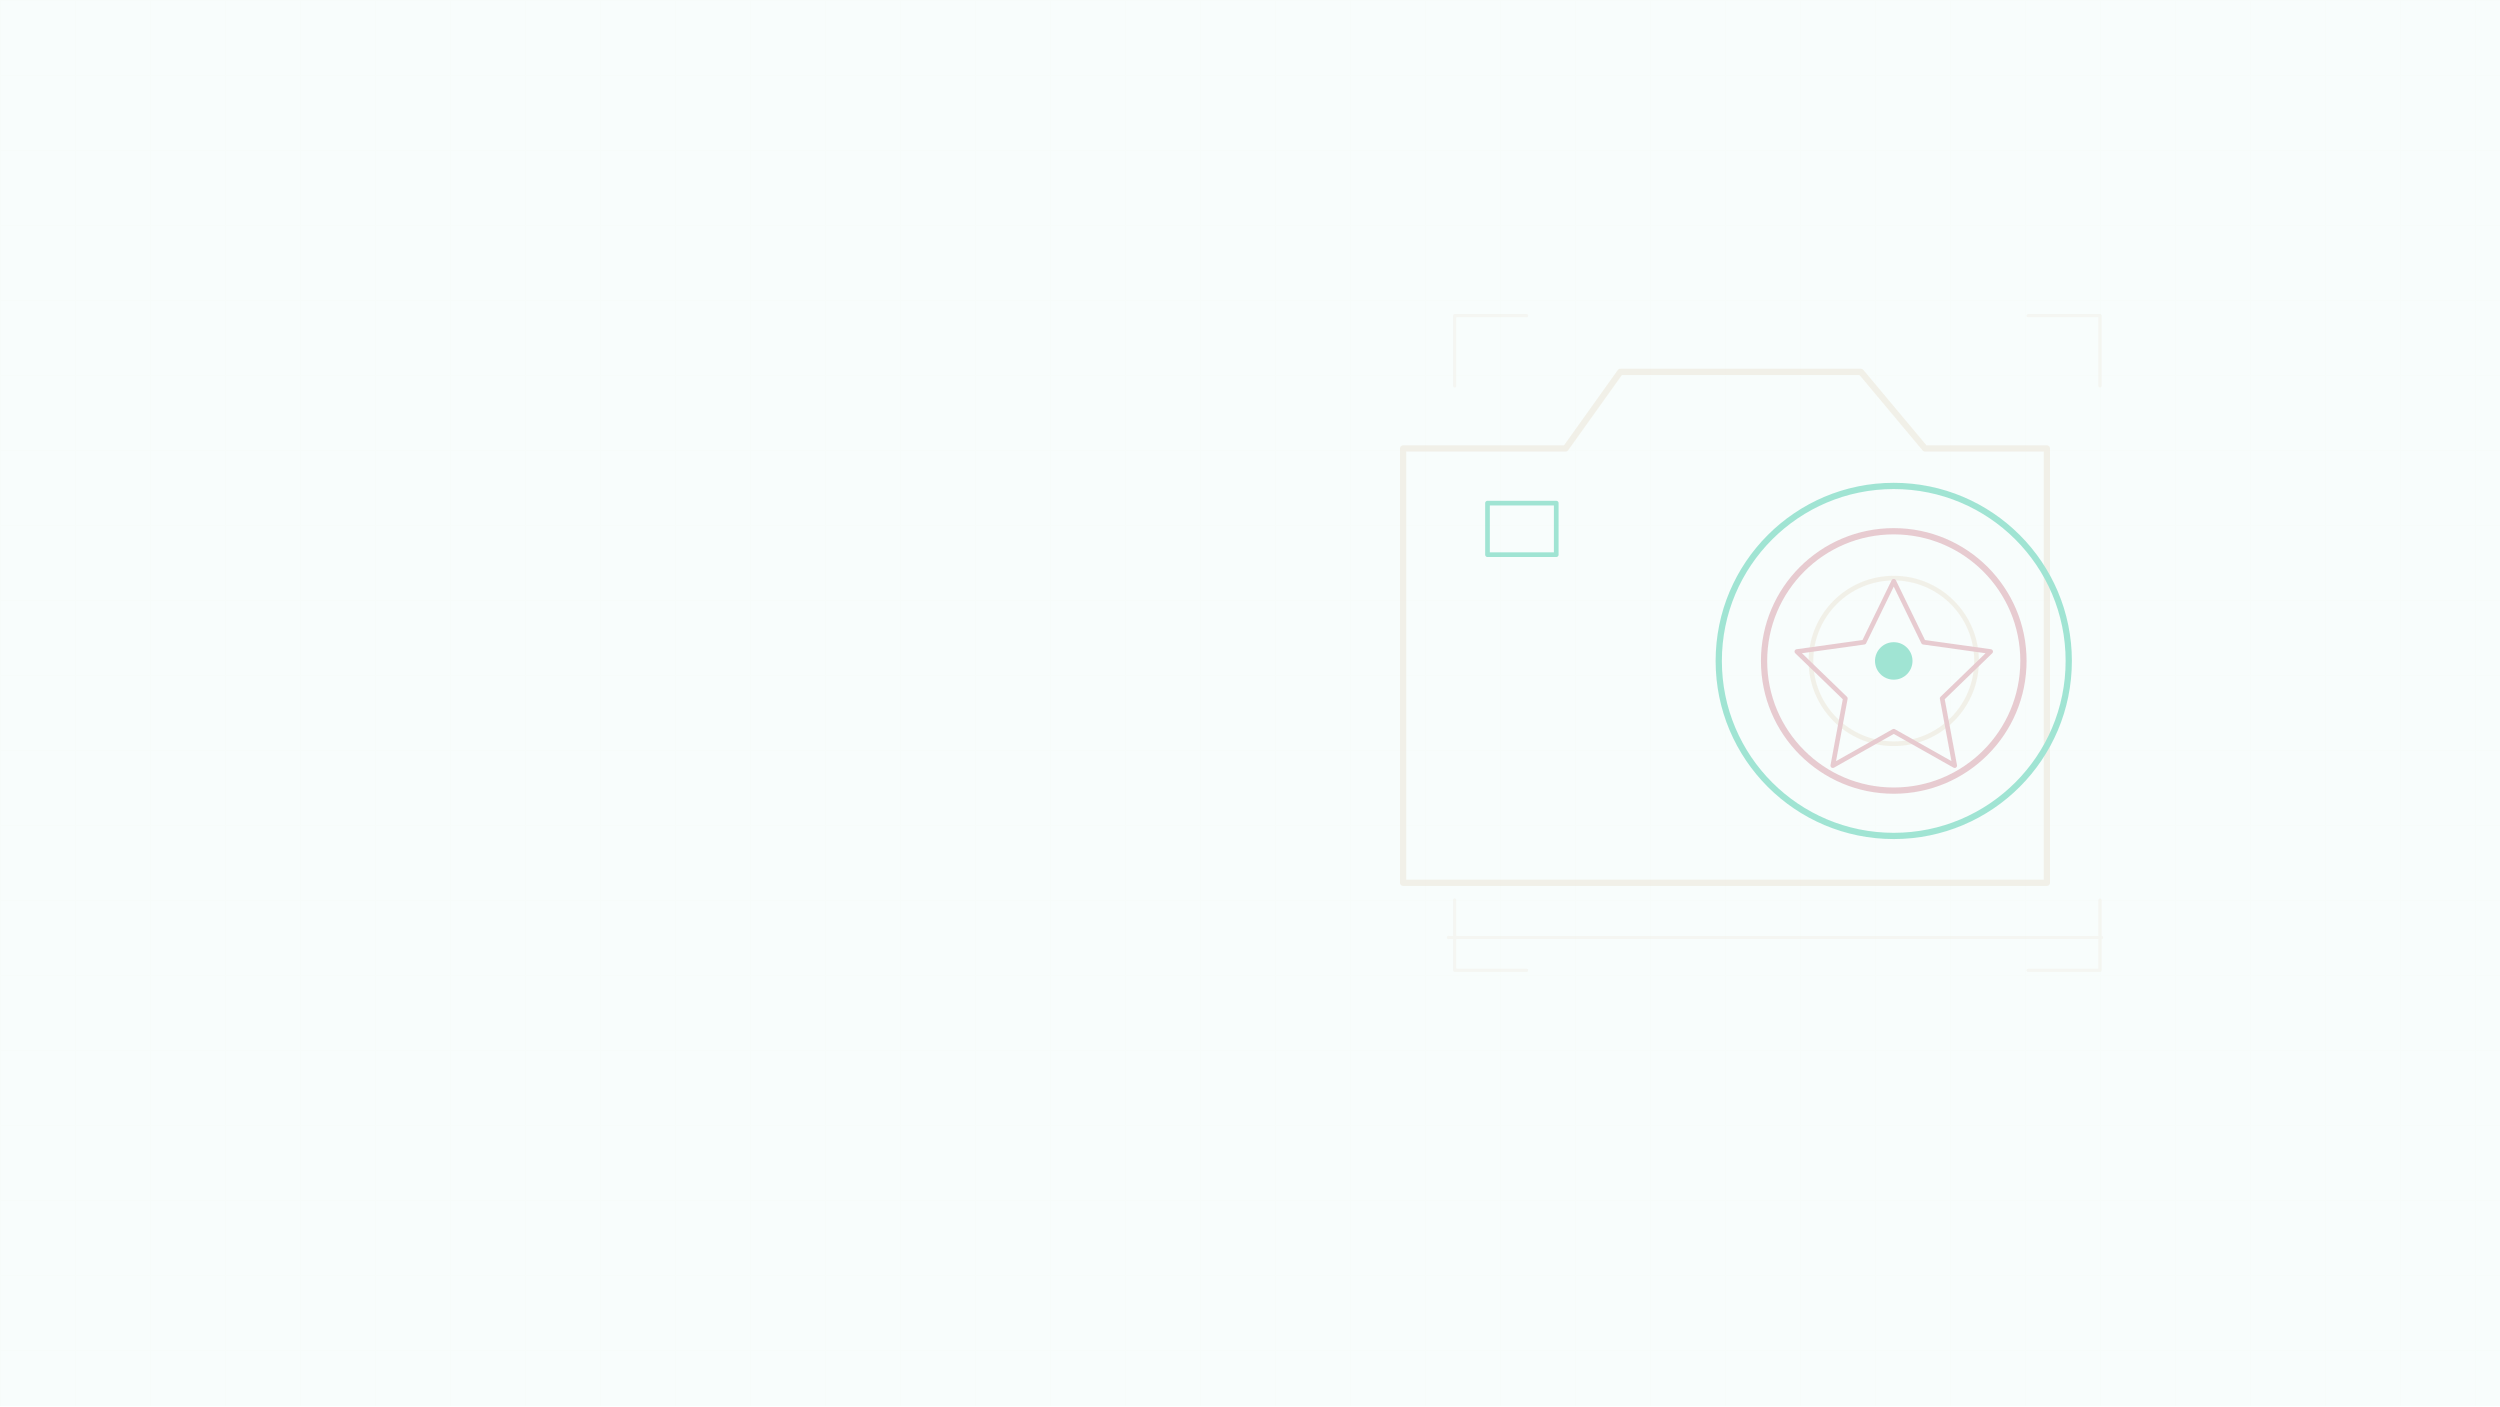
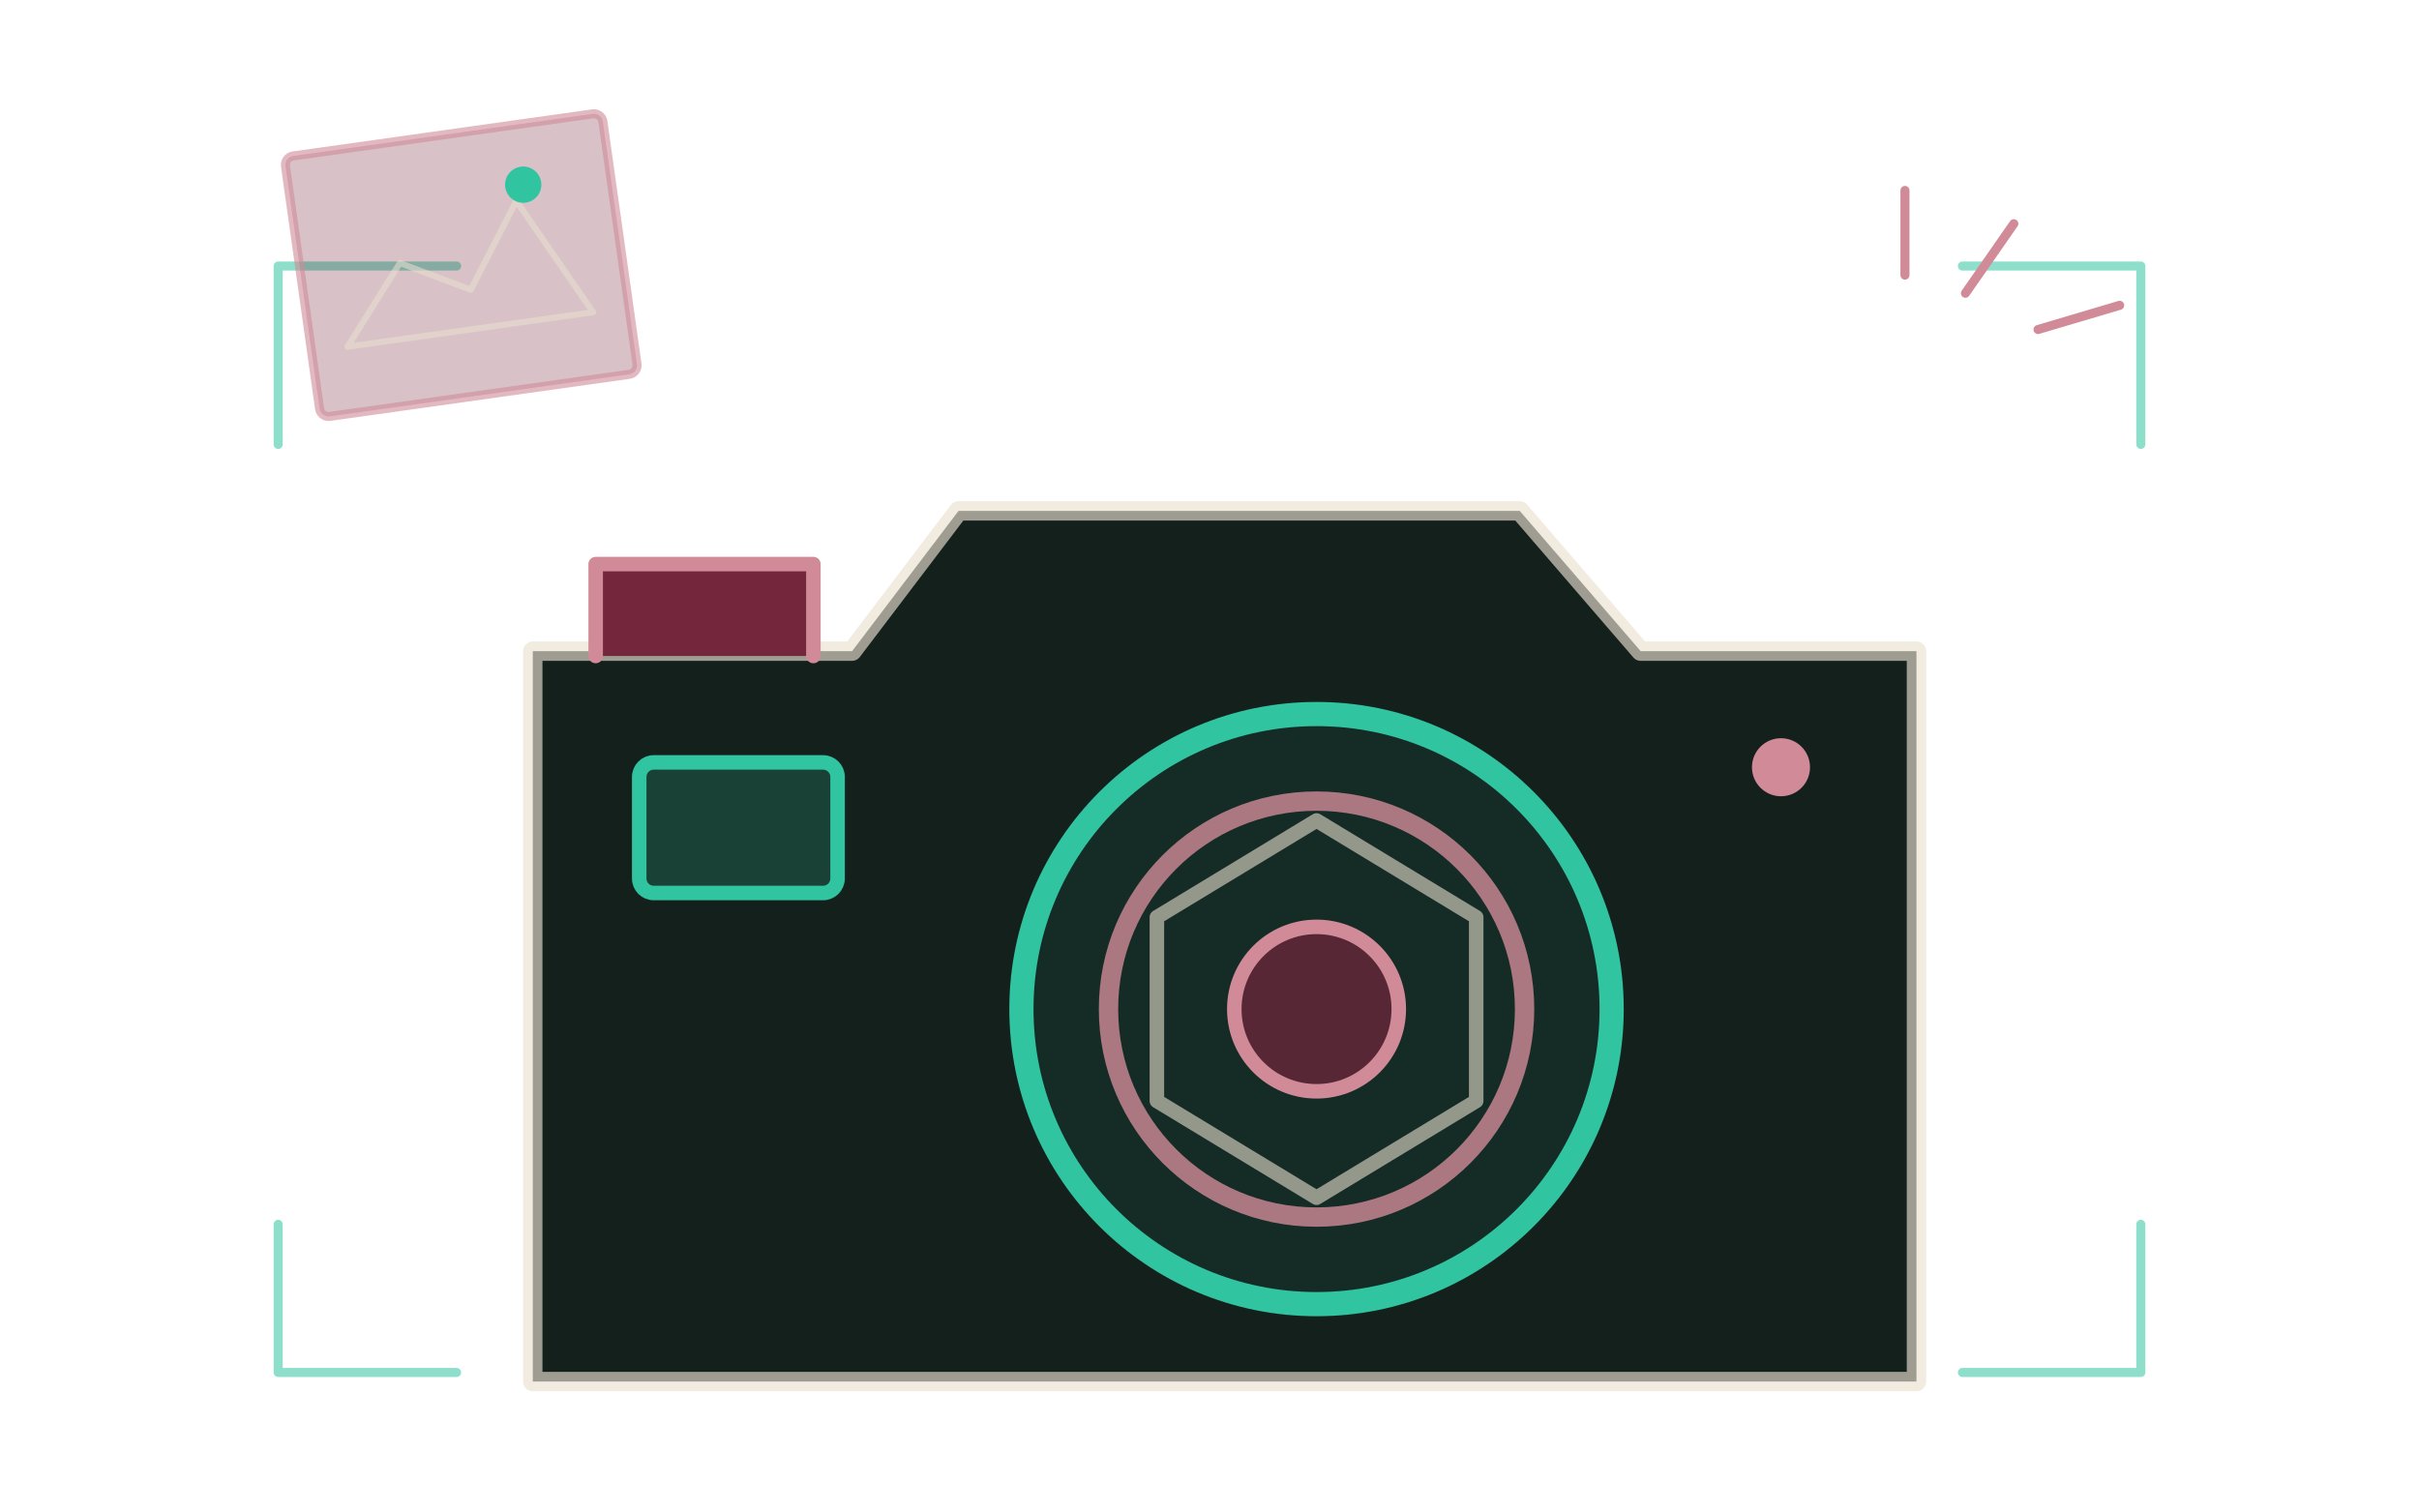
- <svg xmlns="http://www.w3.org/2000/svg" viewBox="0 0 1600 900" fill="none">
-   <defs>
-     <pattern id="grid" width="48" height="48" patternUnits="userSpaceOnUse">
-       <path d="M48 0H0V48" stroke="#E9E0CF" stroke-opacity=".09" />
-     </pattern>
-     <linearGradient id="wash" x1="800" y1="0" x2="800" y2="900">
-       <stop stop-color="#30C4A0" stop-opacity=".035" />
-       <stop offset="1" stop-color="#74263C" stop-opacity=".055" />
-     </linearGradient>
-   </defs>
-   <rect width="1600" height="900" fill="url(#wash)" />
-   <rect width="1600" height="900" fill="url(#grid)" opacity=".45" />
-   <g opacity=".44" stroke-linecap="round" stroke-linejoin="round">
-     <path d="M898 287h104l35-49h154l41 49h78v278H898z" stroke="#E9E0CF" stroke-width="4" />
-     <path d="M952 322h44v33h-44z" stroke="#30C4A0" stroke-width="3" />
-     <circle cx="1212" cy="423" r="112" stroke="#30C4A0" stroke-width="4" />
-     <circle cx="1212" cy="423" r="83" stroke="#D18B98" stroke-width="4" />
-     <circle cx="1212" cy="423" r="53" stroke="#E9E0CF" stroke-width="3" />
-     <path d="m1212 372 19 39 43 6-31 30 8 43-39-22-39 22 8-43-31-30 43-6z" stroke="#D18B98" stroke-width="3" />
-     <circle cx="1212" cy="423" r="12" fill="#30C4A0" stroke="none" />
-     <path d="M927 600h418M931 247v-45h46m367 45v-45h-46m-367 374v45h46m367-45v45h-46" stroke="#E9E0CF" stroke-opacity=".55" stroke-width="2" />
+ <svg xmlns="http://www.w3.org/2000/svg" viewBox="0 0 800 500" fill="none">
+   <g stroke-linecap="round" stroke-linejoin="round">
+     <path d="M92 147V88h59m557 59V88h-59M92 405v49h59m557-49v49h-59" stroke="#30C4A0" stroke-opacity=".55" stroke-width="3" />
+     <g transform="translate(157 137) scale(1.6)">
+       <path d="M12 49h66l22-29h116l25 29h57v151H12z" fill="#14201C" stroke="#E9E0CF" stroke-opacity=".65" stroke-width="4" />
+       <path d="M25 50V31h45v19" fill="#74263C" stroke="#D18B98" stroke-width="3" />
+       <rect x="34" y="72" width="41" height="27" rx="3" fill="#30C4A0" fill-opacity=".2" stroke="#30C4A0" stroke-width="3" />
+       <circle cx="174" cy="123" r="61" fill="#30C4A0" fill-opacity=".08" stroke="#30C4A0" stroke-width="5" />
+       <circle cx="174" cy="123" r="43" stroke="#D18B98" stroke-opacity=".8" stroke-width="4" />
+       <path d="m174 84 33 20v38l-33 20-33-20v-38z" stroke="#E9E0CF" stroke-opacity=".6" stroke-width="3" />
+       <circle cx="174" cy="123" r="17" fill="#74263C" fill-opacity=".7" stroke="#D18B98" stroke-width="3" />
+       <circle cx="270" cy="73" r="6" fill="#D18B98" />
+     </g>
+     <g transform="translate(94 52) rotate(-8)">
+       <rect width="106" height="87" rx="3" fill="#74263C" fill-opacity=".28" stroke="#D18B98" stroke-opacity=".6" stroke-width="3" />
+       <path d="m12 65 21-25 22 12 19-27 20 40H12" stroke="#E9E0CF" stroke-opacity=".55" stroke-width="2" />
+       <circle cx="77" cy="20" r="6" fill="#30C4A0" />
+     </g>
+     <path d="M630 63v28m36-17-16 23m51 4-27 8" stroke="#D18B98" stroke-width="3" />
  </g>
</svg>
